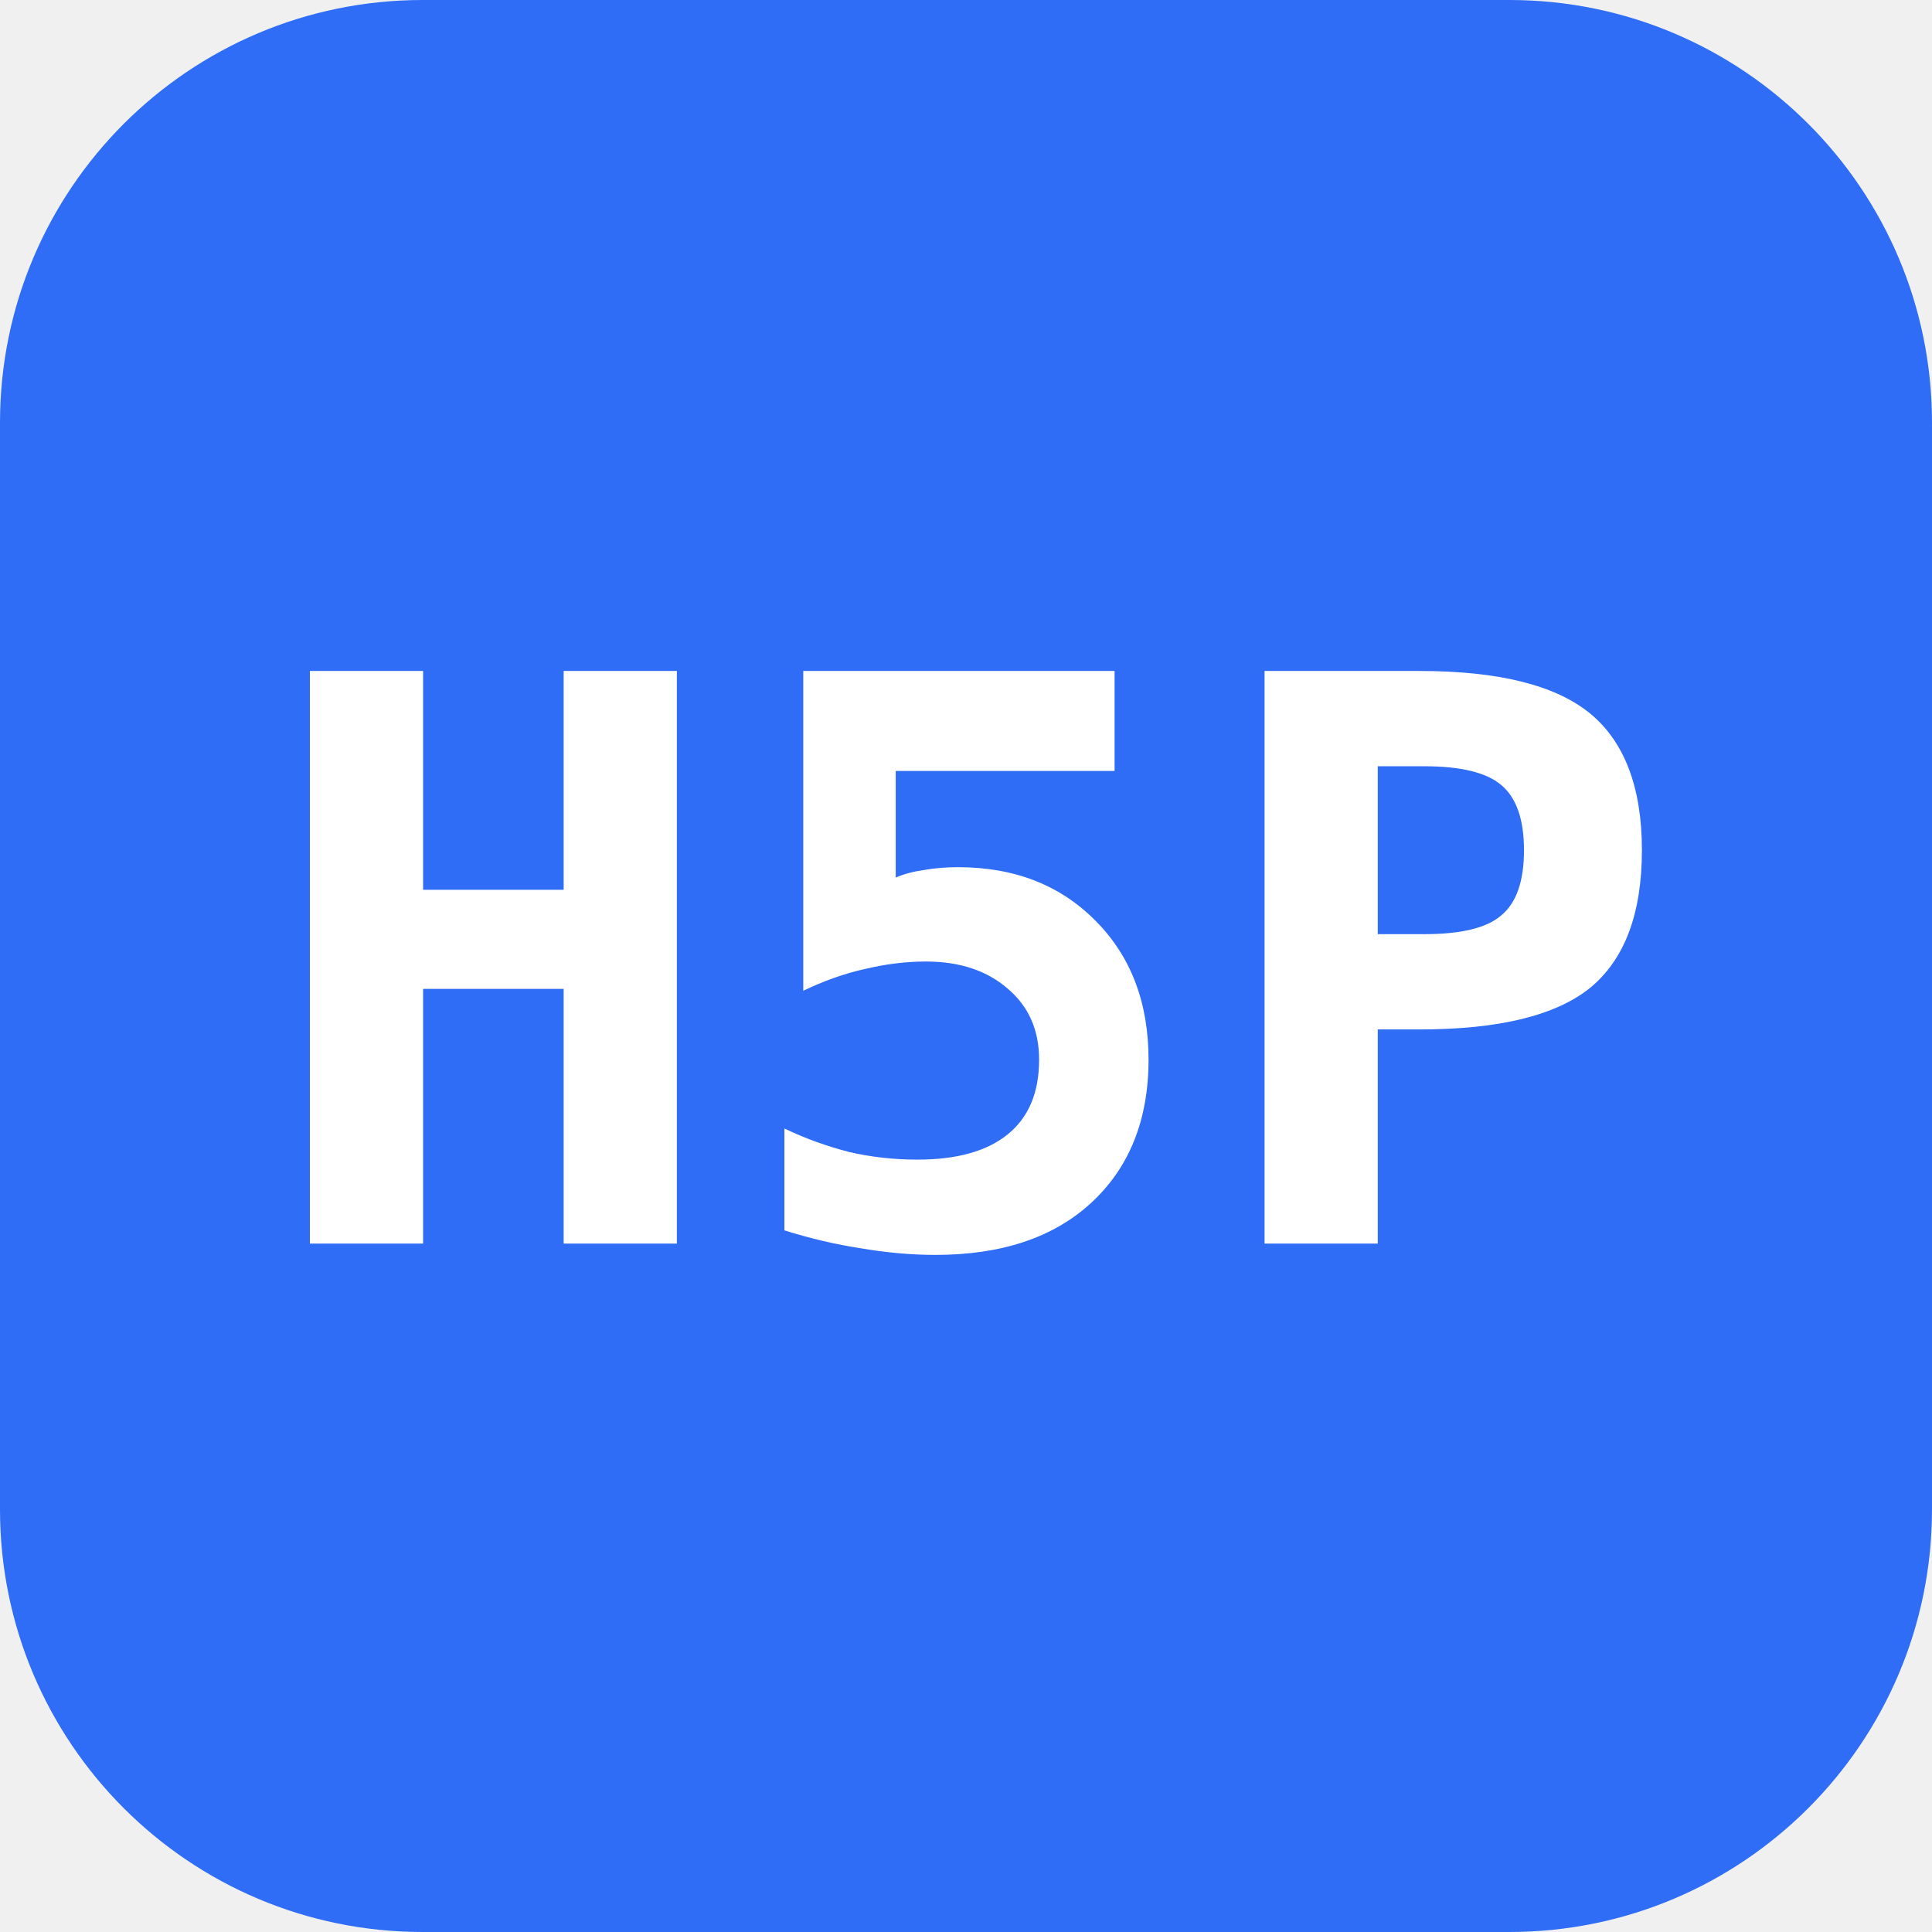
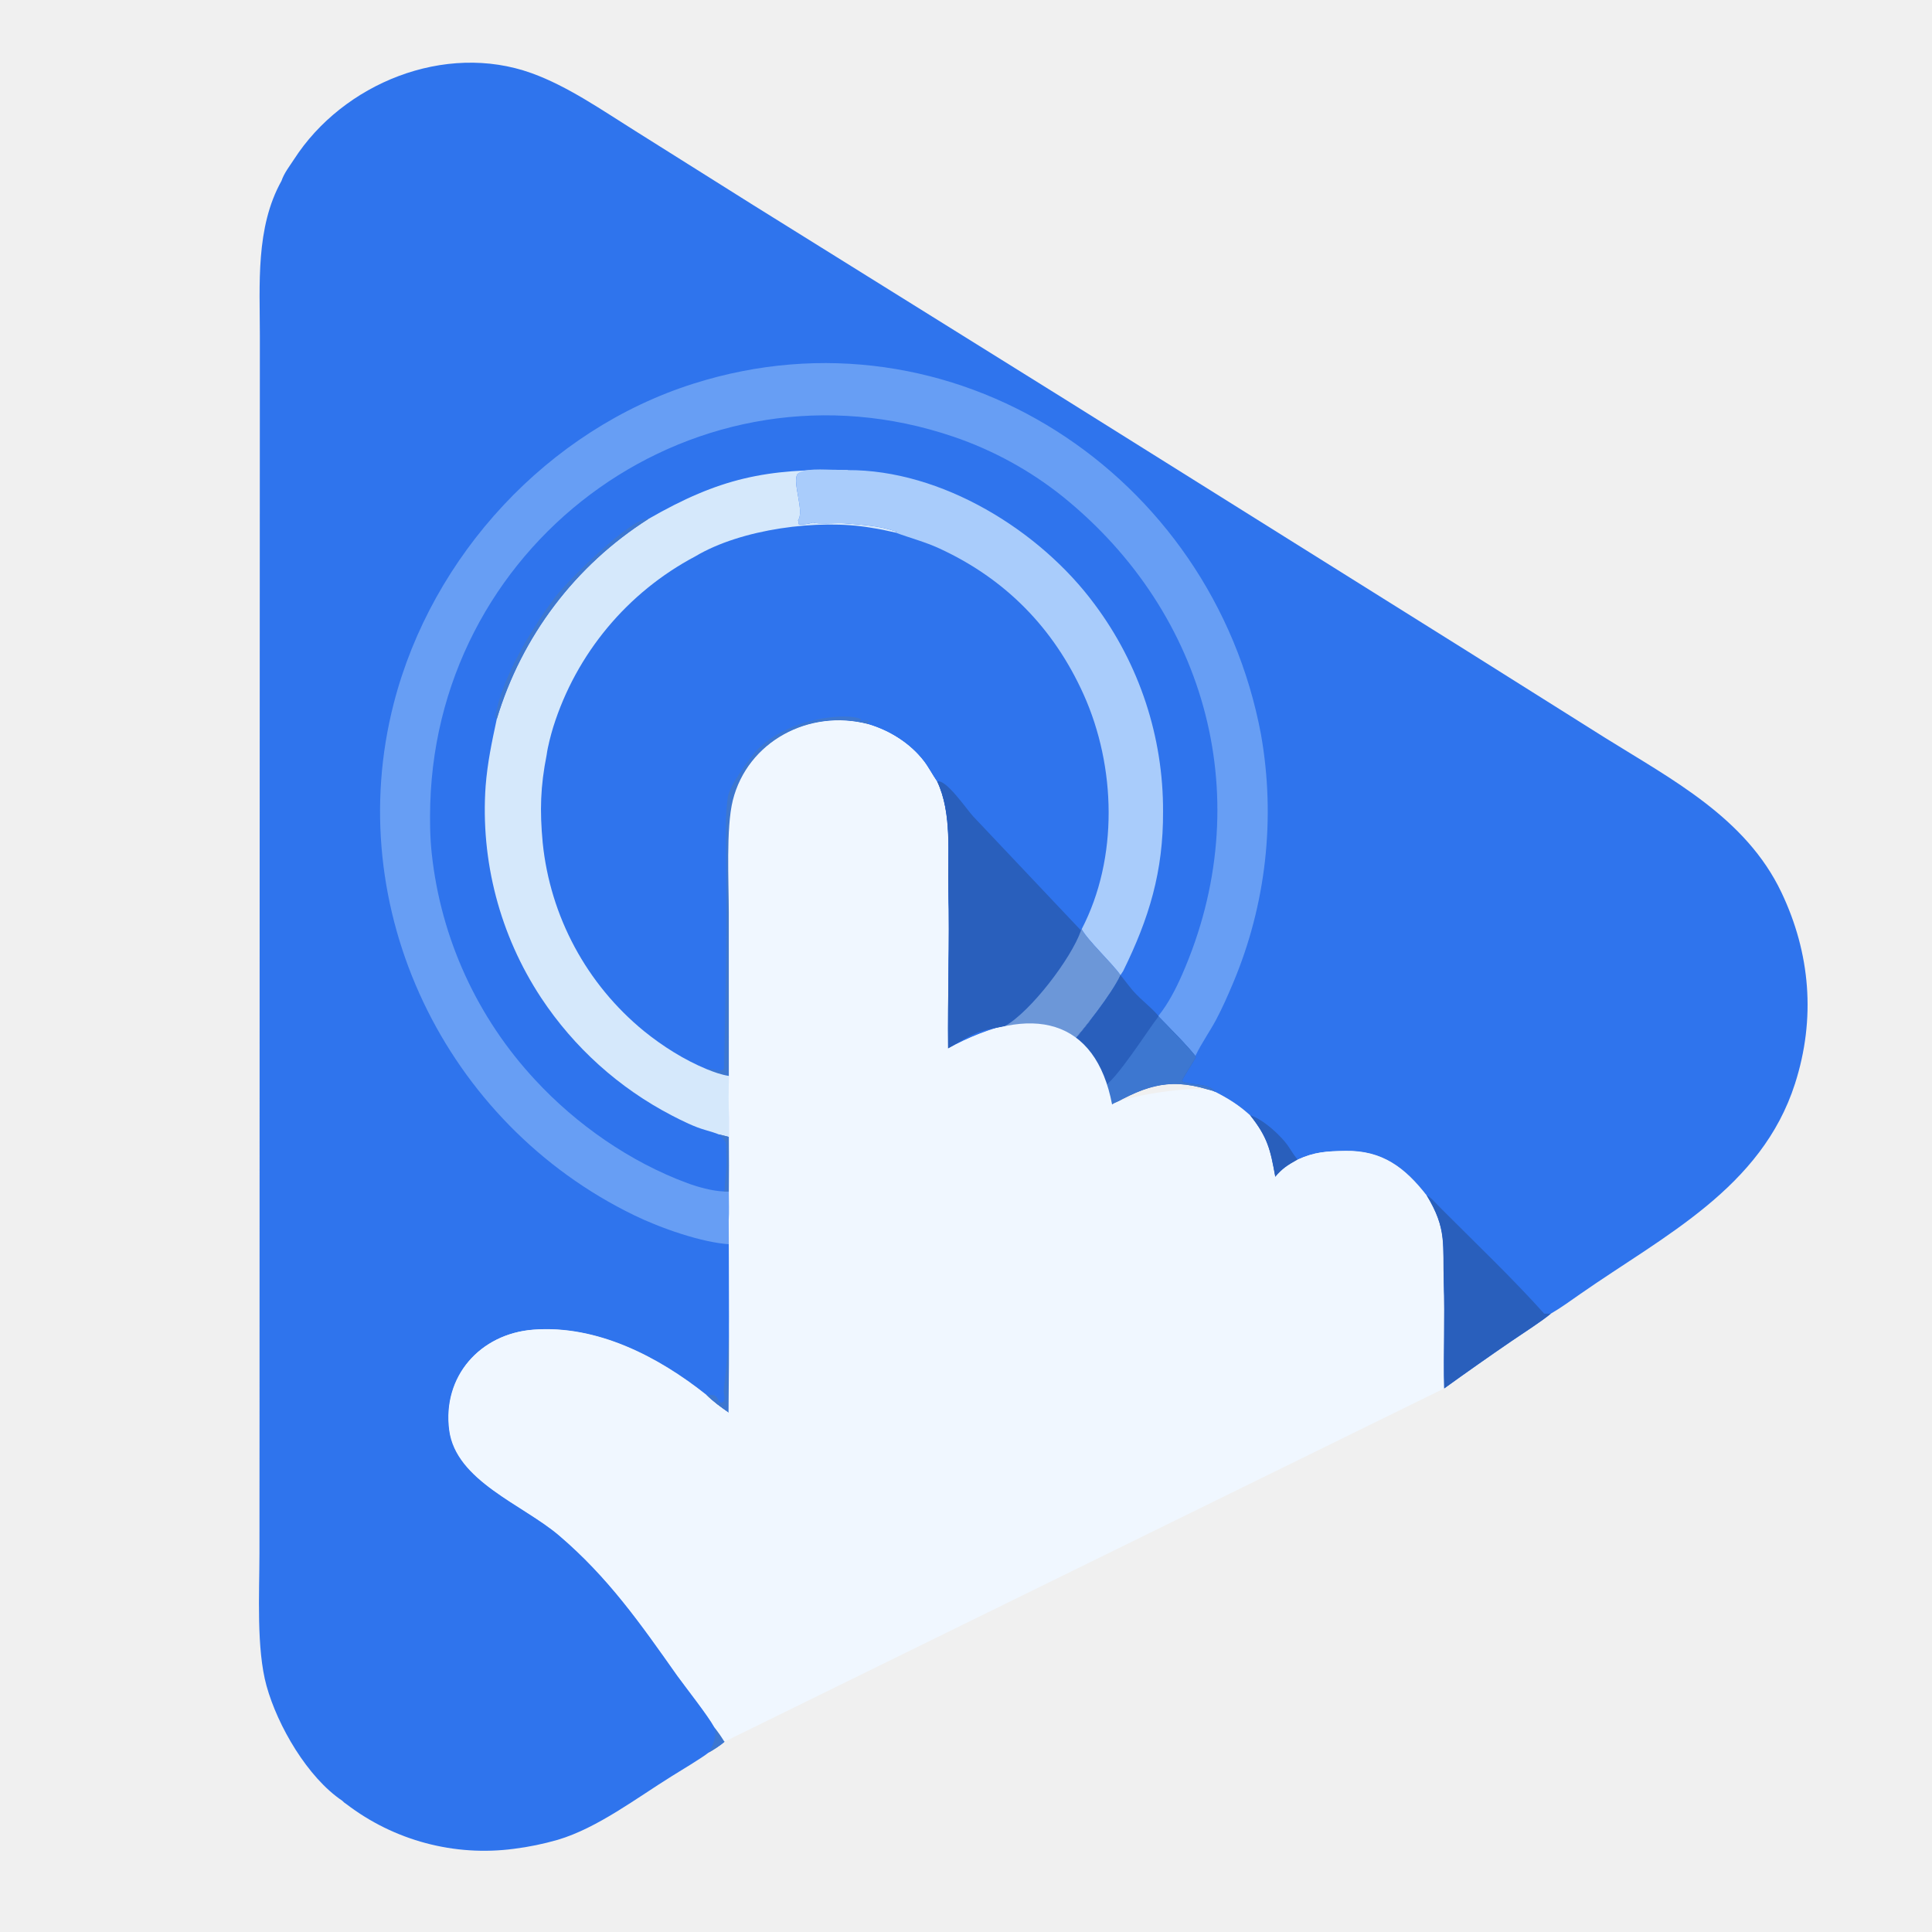
- <svg xmlns="http://www.w3.org/2000/svg" viewBox="0 0 32 32">
-   <rect width="32" height="32" rx="7" fill="#2f6df6" />
-   <text x="16" y="20.6" text-anchor="middle" textLength="22" lengthAdjust="spacingAndGlyphs" font-family="ui-monospace, SFMono-Regular, Menlo, Consolas, monospace" font-weight="700" font-size="13" fill="#ffffff">H5P</text>
+ <svg xmlns="http://www.w3.org/2000/svg" width="767" height="767" viewBox="0 0 767 767" fill="none">
+   <path d="M111.747 71.81C112.818 68.64 114.947 66.016 116.737 63.24C136.185 33.089 176.599 16.654 211.027 29.043C225.414 34.22 239.106 43.809 252.05 51.894L298.871 81.323L422.966 158.621L582.28 258.355L637.16 292.866C663.657 309.423 693.116 324.634 707.217 354.269C718.699 378.399 720.92 404.353 712.602 430.25C699.296 471.686 660.586 490.536 627.363 513.71C623.757 516.227 619.42 519.377 615.682 521.511C611.776 524.762 604.507 529.365 600.054 532.425C591.069 538.578 582.16 544.843 573.329 551.214C573.003 537.293 573.625 523.208 573.175 509.235C572.677 493.906 574.531 487.951 566.381 474.559C557.745 463.458 548.742 456.638 534.159 456.886C526.803 457.013 521.953 457.253 515.227 460.35C511.119 462.676 509.31 463.795 506.299 467.297C504.347 456.358 503.243 451.47 496.265 442.722C496.247 442.71 496.228 442.699 496.205 442.688C491.88 438.741 487.689 436.13 482.513 433.49C476.808 429.885 461.556 428.5 458 431.5C451.556 397.5 409.808 397.885 376.395 416.262C376.178 395.23 377.013 373.999 376.5 352.959C376.163 339.042 378.069 322.937 372.041 310.189C370.293 307.682 368.681 304.564 366.878 302.204C361.411 295.049 353.242 289.971 344.69 287.444C321.332 281.344 296.91 294.303 291.069 317.697C288.328 328.677 289.475 350.136 289.479 362.396L289.496 427.168L289.404 435.774C289.507 440.984 289.541 446.193 289.506 451.403C289.569 458.897 289.566 466.391 289.496 473.885C289.5 476.802 289.653 481.382 289.446 484.161C289.547 509.497 289.693 535.529 289.37 560.846C286.026 558.502 283.328 556.596 280.412 553.719C261.262 538.473 236.963 525.949 211.826 527.859C190.69 529.466 175.696 546.394 178.481 567.711C181.114 587.864 207.678 597.245 222.051 609.499C241.587 626.15 254.368 644.452 269.012 665.208C272.604 670.159 281.09 680.9 283.731 685.667C285.384 687.791 286.311 689.109 287.729 691.394C286.254 692.742 283.106 694.802 281.327 695.753C279.094 697.618 269.696 703.277 266.807 705.071C252.844 713.737 237.222 725.718 221.437 730.399C215.749 732.039 209.941 733.234 204.067 733.972C180.403 737.114 156.46 730.725 137.505 716.216C136.616 715.658 136.662 715.628 135.881 714.891C122.116 705.659 110.206 685.169 105.815 669.297C101.738 654.564 102.98 632.595 103.005 616.72L103.032 565.408L103.072 379.609L103.142 191.458L103.166 133.351C103.163 112.95 101.415 90.328 111.747 71.81Z" fill="#2F74ED" />
+   <path d="M276.045 220.867C294.221 210.001 324.824 205.936 345.751 209.5C349.253 210.05 352.05 210.629 355.508 211.431C361.496 213.667 367.016 215.018 372.926 217.736C399.155 229.799 418.352 249.384 430.19 275.697C443.055 304.297 444.085 340.668 429.426 368.871C431.921 373.442 441.474 382.29 444.838 387.106C441.504 394.428 430.183 408.779 424.775 414.76C415.334 408.907 409.753 407.802 398.874 407.413C387.713 409.304 386.163 410.506 376.396 416.262C376.178 395.23 377.014 373.999 376.5 352.959C376.163 339.042 378.07 322.937 372.041 310.189C370.293 307.682 368.681 304.564 366.878 302.204C361.411 295.049 353.242 289.971 344.69 287.444C321.332 281.344 296.91 294.303 291.069 317.697C288.328 328.677 289.476 350.136 289.479 362.396L289.496 427.168C286.203 426.644 283.486 425.636 280.421 424.397C271.615 420.745 263.092 415.363 255.679 409.364C232.885 390.739 218.415 363.829 215.447 334.543C214.263 321.793 214.532 312.242 217.027 299.649C217.426 296.526 218.7 291.652 219.622 288.666C228.766 259.517 249.042 235.154 276.045 220.867Z" fill="#2F74ED" />
+   <path d="M372.042 310.189C375.714 309.326 383.758 321.339 386.361 324.115L429.164 369.398L429.426 368.871C431.921 373.442 441.474 382.29 444.838 387.107C441.504 394.428 430.183 408.779 424.775 414.76C415.334 408.907 409.753 407.802 398.874 407.413C387.713 409.304 386.163 410.506 376.396 416.262C376.178 395.23 377.014 373.999 376.5 352.959C376.163 339.042 378.07 322.937 372.042 310.189Z" fill="#295FBC" />
+   <path d="M429.426 368.871C431.921 373.442 441.474 382.29 444.838 387.107C441.504 394.428 430.183 408.78 424.775 414.761C415.334 408.907 409.753 407.802 398.874 407.413C409.102 401.69 425.254 380.586 429.164 369.399L429.426 368.871Z" fill="#6C97D8" />
+   <path d="M280.421 424.397C281.898 423.988 287.43 426.273 287.483 423.846C288.109 395.526 288.543 367.285 288.169 338.948C288.079 332.169 287.925 323.043 288.96 316.392C289.673 311.813 296.908 302.146 299.791 298.508C307.88 289.765 320.891 285.225 332.612 284.521C334.726 284.393 340.464 284.378 341.916 285.66L341.397 286.092L342.279 286.232C343.53 285.674 344.506 285.91 345.761 286.364C344.986 286.606 345.416 286.511 344.456 286.632L344.69 287.444C321.332 281.344 296.91 294.303 291.069 317.697C288.328 328.677 289.475 350.136 289.479 362.396L289.496 427.168C286.203 426.644 283.486 425.636 280.421 424.397Z" fill="#3D77D0" />
+   <path d="M287.107 472.993C282.651 472.795 277.08 471.248 272.919 469.713C250.195 461.335 228.771 446.396 212.461 428.722C189.436 404.005 175.032 372.494 171.405 338.907C170.699 332.384 170.622 325.613 170.815 319.059C173.934 213.226 277.608 138.99 378.564 173.386C394.297 178.745 408.982 186.797 421.958 197.182C479.453 243.656 499.482 317.898 469.383 386.717C466.896 392.406 463.803 398.462 459.904 403.286C456.327 399.151 451.713 396.039 448.392 391.62C446.41 388.983 446.684 388.451 445.894 385.504L444.837 387.107C441.474 382.29 431.921 373.442 429.426 368.871C444.085 340.668 443.055 304.297 430.19 275.698C418.352 249.384 399.154 229.799 372.926 217.736C367.016 215.018 361.496 213.667 355.508 211.431C352.049 210.629 349.253 210.05 345.751 209.5C324.824 205.936 294.221 210.002 276.045 220.867C249.042 235.154 228.766 259.518 219.622 288.667C218.699 291.652 217.426 296.526 217.027 299.649C214.532 312.242 214.263 321.793 215.447 334.543C218.415 363.829 232.885 390.739 255.679 409.364C263.092 415.364 271.615 420.745 280.421 424.397C283.486 425.636 286.203 426.644 289.496 427.168L289.404 435.774C289.507 440.984 289.541 446.193 289.506 451.403C289.569 458.897 289.566 466.391 289.496 473.885C288.588 473.308 288.149 473.271 287.107 472.993Z" fill="#2F74ED" />
+   <path d="M257.401 206.034C285.642 189.795 304.155 185.932 336.421 186.632L336.801 186.841C337.234 187.075 337.056 187.021 337.347 187.087C334.994 187.894 318.178 185.671 316.529 188.343C314.516 191.607 319.498 203.251 316.797 206.571L317.156 207.057L316.962 208.023C318.179 208.537 321.462 207.899 322.76 207.435C324.492 208.215 332.609 207.505 335.318 207.75C341.924 208.347 348.884 208.64 355.206 210.862C355.409 210.933 355.874 211.02 356.037 211.053L355.508 211.431C352.05 210.629 349.253 210.05 345.751 209.5C324.824 205.936 294.221 210.001 276.045 220.867C249.042 235.154 228.766 259.518 219.622 288.667C218.699 291.652 217.426 296.526 217.027 299.649C214.532 312.242 214.263 321.793 215.447 334.543C218.415 363.829 232.885 390.739 255.679 409.364C263.092 415.364 271.615 420.745 280.421 424.397C283.486 425.636 286.203 426.644 289.496 427.168L289.404 435.774C289.507 440.984 289.541 446.193 289.506 451.403C288.136 451.025 286.759 450.676 285.373 450.358C284.492 449.912 281.212 448.98 280.093 448.631C275.686 447.407 270.885 444.991 266.798 442.883C245.766 431.973 227.871 415.869 214.812 396.102C198.453 371.275 190.715 341.758 192.79 312.101C193.529 302.702 195.239 294.693 197.208 285.494C207.064 252.631 228.434 224.421 257.401 206.034Z" fill="#D5E8FB" />
+   <path d="M336.421 186.632C373.793 186.443 412.899 210.523 434.61 239.968C452.324 263.7 461.844 292.549 461.728 322.163C461.848 345.935 456.234 364.477 445.894 385.504L444.838 387.106C441.475 382.29 431.921 373.442 429.426 368.871C444.085 340.668 443.055 304.297 430.19 275.697C418.352 249.384 399.155 229.799 372.926 217.736C367.016 215.018 361.496 213.667 355.508 211.431L356.037 211.053C355.874 211.02 355.409 210.933 355.206 210.862C348.884 208.64 341.924 208.347 335.318 207.75C332.609 207.505 324.492 208.215 322.761 207.434C321.463 207.898 318.18 208.537 316.962 208.023L317.156 207.057L316.797 206.57C319.498 203.251 314.516 191.607 316.53 188.343C318.178 185.67 328 186.5 331 186.5C330.709 186.435 335.058 186.632 334.544 186.632L336.421 186.632Z" fill="#A9CCFB" />
+   <path d="M197.208 285.494C196.847 285.01 196.867 284.961 196.616 284.404C199.241 269.164 210.989 249.566 220.364 237.088C225.152 230.716 251.04 204.989 257.401 206.034C228.434 224.421 207.064 252.631 197.208 285.494Z" fill="#3D77D0" />
+   <path d="M285.373 450.358C286.759 450.676 288.136 451.025 289.506 451.403C289.569 458.897 289.566 466.391 289.496 473.885C288.588 473.308 288.149 473.271 287.107 472.993L287.661 472.66C287.83 468.121 288.644 463.47 288.348 458.919C288.037 454.137 289.124 453.489 285.373 450.358Z" fill="#3D77D0" />
+   <path d="M290 494C278.67 493.382 261.985 487.438 251.822 482.483C176.527 445.969 135.339 360.491 156.346 279.143C171.491 220.498 217.543 170.626 275.298 152.313C378.032 119.74 481.255 188.279 500.598 291.507C506.497 324.791 502.662 359.071 489.55 390.226C487.521 395.046 485.273 400.169 482.82 404.78C480.397 409.33 476.941 414.255 474.753 418.839L474.566 419.236C471.338 415.068 463.851 407.596 459.919 403.536L459.904 403.285C463.803 398.462 466.896 392.406 469.383 386.717C499.482 317.897 479.454 243.656 421.958 197.182C408.982 186.797 394.297 178.745 378.564 173.386C277.608 138.99 173.934 213.226 170.815 319.058C170.622 325.613 170.699 332.384 171.405 338.907C175.032 372.493 189.436 404.004 212.461 428.722C228.772 446.395 250.195 461.335 272.919 469.713C277.08 471.248 282.651 472.795 287.107 472.993C288.149 473.27 293.004 472.615 290 474C290.004 476.917 290.206 485.221 290 488C289.657 490.3 290.464 492.27 290 494Z" fill="#679EF4" />
+   <path d="M566.382 474.559C567.895 475.192 569.16 476.817 572.351 480.027C585.86 493.588 600.267 507.272 613.061 521.526C613.061 521.526 615.064 521.515 615.682 521.511C611.776 524.762 604.507 529.365 600.054 532.425C591.069 538.578 582.16 544.843 573.329 551.214C573.003 537.293 573.625 523.208 573.175 509.235C572.677 493.906 574.531 487.951 566.382 474.559Z" fill="#295FBC" />
+   <path d="M496.265 442.721C501.344 444.264 508.834 450.968 511.778 455.552C512.545 456.751 514.41 459.694 515.227 460.35C511.119 462.675 509.31 463.795 506.299 467.297C504.347 456.357 503.243 451.47 496.265 442.721Z" fill="#295FBC" />
+   <path d="M289.446 484.161C289.547 509.497 289.693 535.529 289.37 560.846C286.026 558.502 283.328 556.596 280.412 553.719C281.775 553.697 282.175 553.719 283.53 553.884C284.636 554.54 284.823 555.146 285.455 556.281L285.698 556.723C286.795 556.963 286.244 557 287.378 556.397C288.1 554.611 287.181 553.394 287.373 551.693C289.498 532.84 290.73 512.868 290 494C290.464 492.27 289.103 486.461 289.446 484.161Z" fill="#3D77D0" />
+   <path d="M283.731 685.667C285.384 687.791 286.311 689.109 287.73 691.394C286.254 692.742 283.106 694.802 281.327 695.753C283.361 692.352 284.523 689.779 283.731 685.667Z" fill="#3D77D0" />
+   <path d="M448.684 392C449.474 394.947 446.41 388.983 448.392 391.619C451.714 396.039 456.328 399.151 459.904 403.285L459.919 403.536C463.851 407.596 471.338 415.068 474.566 419.236L474.739 419.798C473.671 421.76 469.615 427.824 469.252 429.161C471.282 430.924 479.727 429.662 482.513 433.49C465.245 427.43 455.597 430.527 440.351 439.182L437.894 431.512C435.033 423.528 431.063 419.992 424.775 414.761C430.183 408.78 441.504 394.428 444.838 387.107L448.684 392Z" fill="#295FBC" />
+   <path d="M459.919 403.536C463.851 407.596 471.338 415.068 474.566 419.236L474.739 419.798C473.671 421.76 469.615 427.823 469.252 429.16C471.282 430.924 479.727 429.662 482.513 433.49C465.245 427.43 455.597 430.527 440.351 439.182L437.894 431.512C442.86 429.393 456.14 408.259 459.919 403.536Z" fill="#3D77D0" />
+   <path d="M573.181 551.272C572.855 537.351 573.477 523.266 573.027 509.293C572.529 493.964 574.383 488.009 566.233 474.617C557.597 463.516 548.594 456.696 534.011 456.944C526.655 457.071 521.805 457.311 515.079 460.408C510.971 462.734 509.162 463.853 506.151 467.355C504.199 456.416 503.095 451.528 496.117 442.78C496.099 442.768 496.08 442.757 496.057 442.746C491.732 438.799 487.541 436.188 482.365 433.548C476.66 429.943 445.056 435.5 441.5 438.5C435.056 404.5 409.66 397.943 376.247 416.32C376.03 395.288 376.865 374.057 376.352 353.017C376.015 339.1 377.921 322.995 371.893 310.247C370.145 307.74 368.533 304.622 366.73 302.262C361.263 295.107 353.094 290.029 344.542 287.502C321.184 281.402 296.762 294.361 290.921 317.755C288.18 328.735 289.327 350.194 289.331 362.454L289.348 427.226L289.256 435.832C289.359 441.042 289.393 446.251 289.358 451.461C289.421 458.955 289.418 466.449 289.348 473.943C289.352 476.86 289.505 481.44 289.298 484.219C289.399 509.555 289.545 535.587 289.222 560.904C285.878 558.56 283.18 556.654 280.264 553.777C261.114 538.531 236.815 526.007 211.678 527.917C190.542 529.524 175.548 546.452 178.333 567.769C180.966 587.922 207.53 597.303 221.903 609.557C241.439 626.208 254.22 644.51 268.864 665.266C272.456 670.217 280.942 680.958 283.583 685.725C285.236 687.849 286.163 689.167 287.581 691.452L573.181 551.272Z" fill="#F0F7FF" />
</svg>
